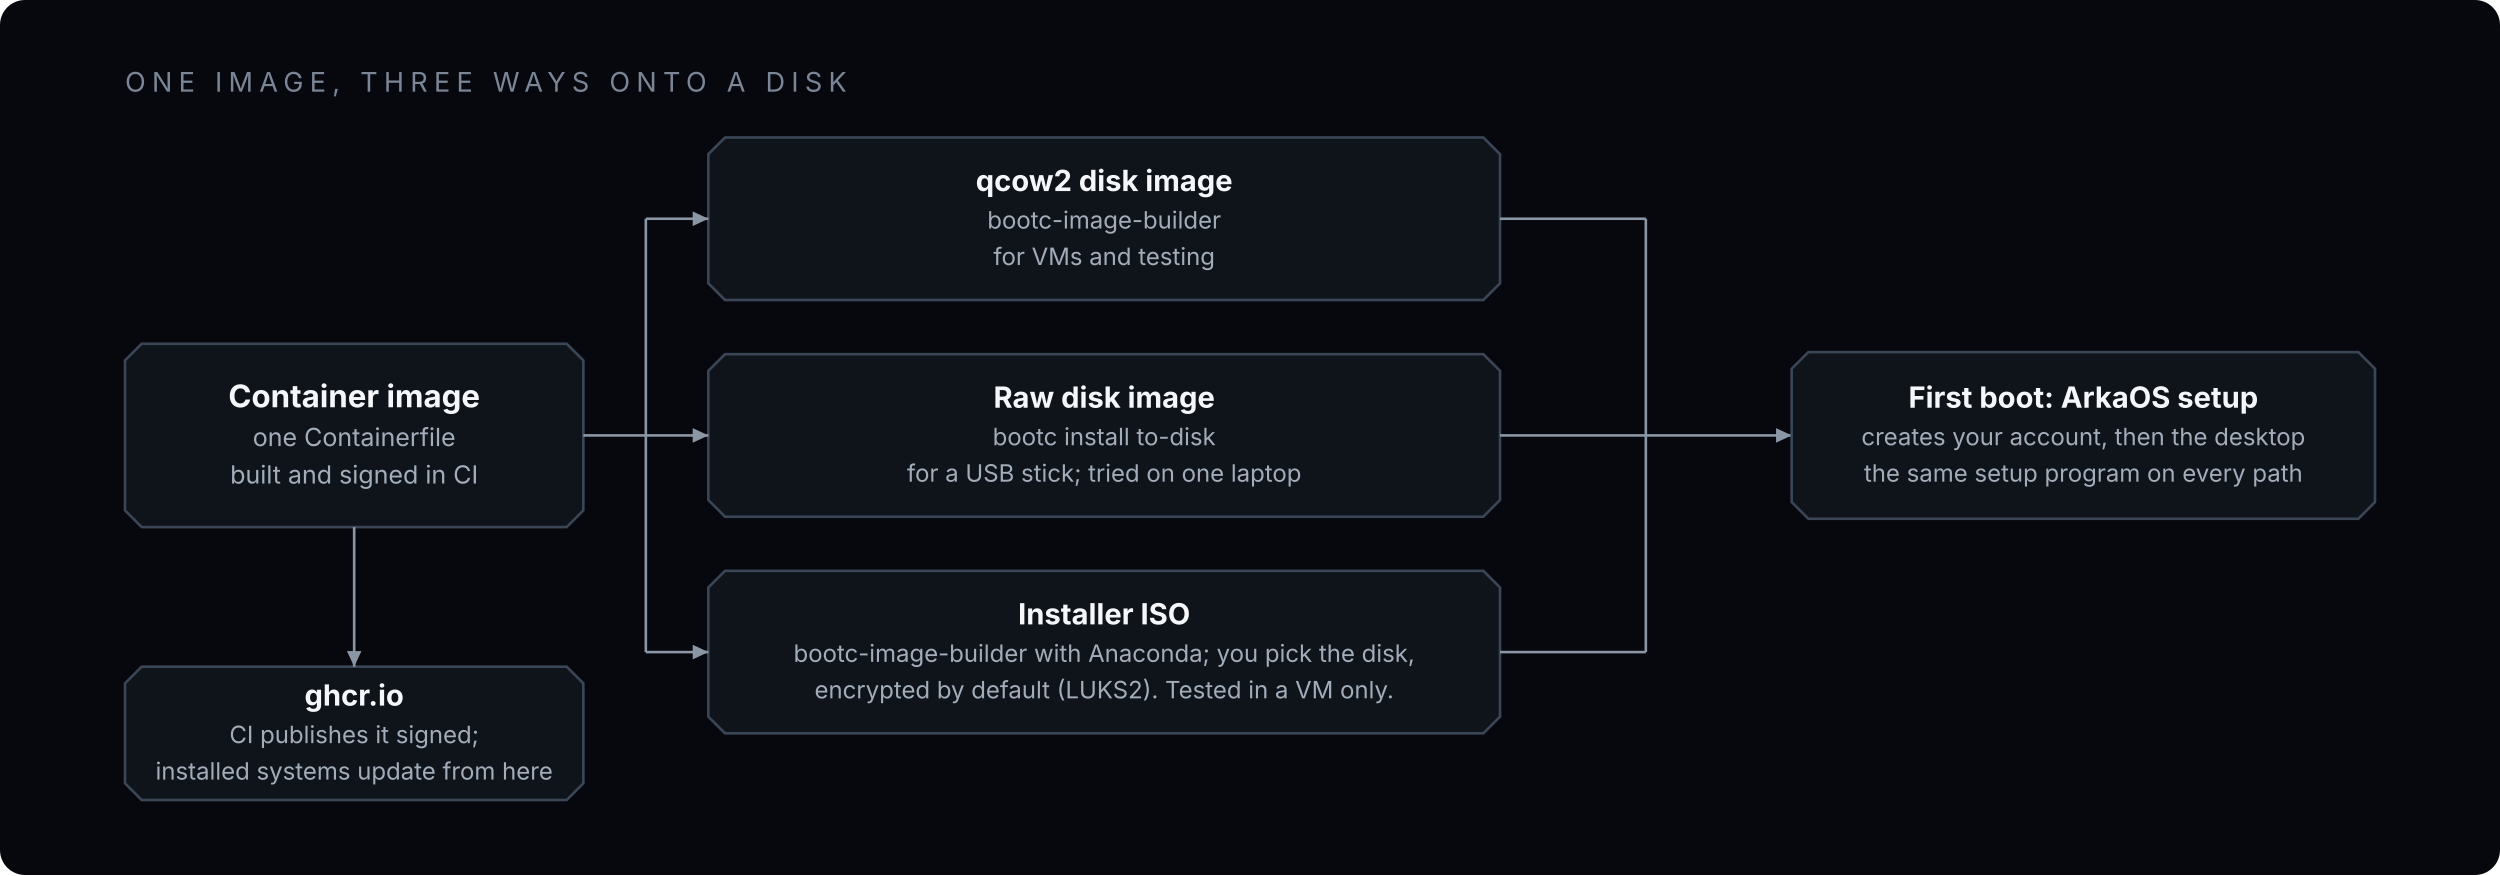
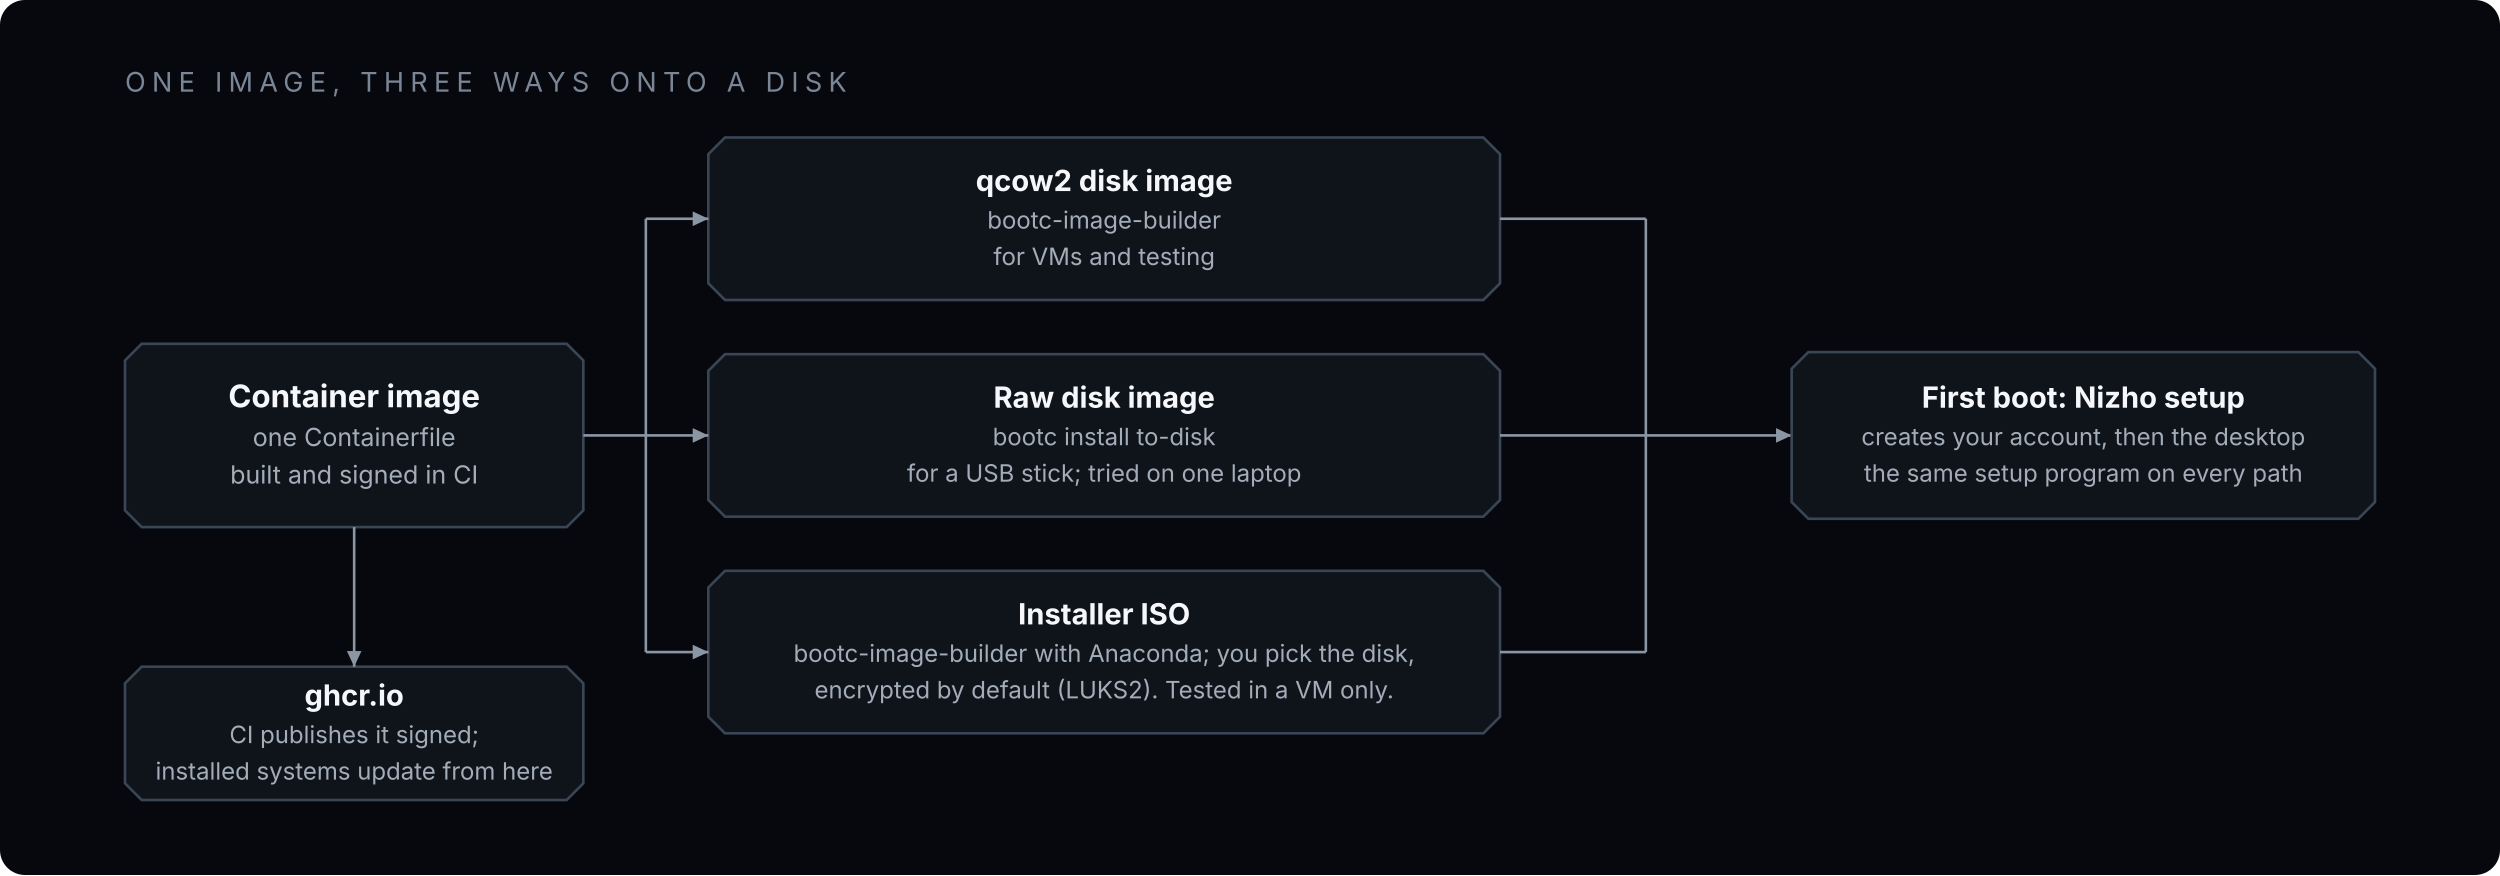
<svg xmlns="http://www.w3.org/2000/svg" width="1200" height="420" viewBox="0 0 1200 420" font-family="Inter, 'Noto Sans', 'Segoe UI', sans-serif">
  <defs>
    <marker id="a" markerWidth="8" markerHeight="8" refX="7.5" refY="4" orient="auto" markerUnits="userSpaceOnUse">
      <path d="M0 0.5L7.5 4L0 7.5Z" fill="#8b96a5" />
    </marker>
  </defs>
  <rect width="1200" height="420" rx="12" fill="#07080e" />
  <text x="60" y="44" text-anchor="start" font-size="13" letter-spacing="3" fill="#7a8696">ONE IMAGE, THREE WAYS ONTO A DISK</text>
  <path d="M68 165.0H272L280 173.0V245.0L272 253.0H68L60 245.0V173.0Z" fill="#0f141a" stroke="#3a4656" stroke-width="1.25" stroke-linejoin="miter" />
  <text x="170.0" y="195.5" text-anchor="middle" font-size="15" font-weight="700" fill="#f5f7fa">Container image</text>
  <text x="170.0" y="214.1" text-anchor="middle" font-size="12" font-weight="400" fill="#a3adba">one Containerfile</text>
  <text x="170.0" y="232.1" text-anchor="middle" font-size="12" font-weight="400" fill="#a3adba">built and signed in CI</text>
  <path d="M348 66H712L720 74V136L712 144H348L340 136V74Z" fill="#0f141a" stroke="#3a4656" stroke-width="1.25" stroke-linejoin="miter" />
  <text x="530.0" y="91.7" text-anchor="middle" font-size="14" font-weight="700" fill="#f5f7fa">qcow2 disk image</text>
  <text x="530.0" y="109.7" text-anchor="middle" font-size="11.5" font-weight="400" fill="#a3adba">bootc-image-builder</text>
  <text x="530.0" y="127.2" text-anchor="middle" font-size="11.5" font-weight="400" fill="#a3adba">for VMs and testing</text>
  <path d="M348 170H712L720 178V240L712 248H348L340 240V178Z" fill="#0f141a" stroke="#3a4656" stroke-width="1.25" stroke-linejoin="miter" />
  <text x="530.0" y="195.7" text-anchor="middle" font-size="14" font-weight="700" fill="#f5f7fa">Raw disk image</text>
  <text x="530.0" y="213.7" text-anchor="middle" font-size="11.5" font-weight="400" fill="#a3adba">bootc install to-disk</text>
  <text x="530.0" y="231.2" text-anchor="middle" font-size="11.5" font-weight="400" fill="#a3adba">for a USB stick; tried on one laptop</text>
  <path d="M348 274H712L720 282V344L712 352H348L340 344V282Z" fill="#0f141a" stroke="#3a4656" stroke-width="1.25" stroke-linejoin="miter" />
  <text x="530.0" y="299.7" text-anchor="middle" font-size="14" font-weight="700" fill="#f5f7fa">Installer ISO</text>
  <text x="530.0" y="317.7" text-anchor="middle" font-size="11.5" font-weight="400" fill="#a3adba">bootc-image-builder with Anaconda; you pick the disk,</text>
  <text x="530.0" y="335.2" text-anchor="middle" font-size="11.5" font-weight="400" fill="#a3adba">encrypted by default (LUKS2). Tested in a VM only.</text>
  <path d="M280 209.0 L310 209.0" fill="none" stroke="#8b96a5" stroke-width="1.25" stroke-linejoin="miter" />
  <path d="M310 105.0 L310 313.0" fill="none" stroke="#8b96a5" stroke-width="1.25" stroke-linejoin="miter" />
  <path d="M310 105.0 L340 105.0" fill="none" stroke="#8b96a5" stroke-width="1.25" stroke-linejoin="miter" marker-end="url(#a)" />
  <path d="M310 209.0 L340 209.0" fill="none" stroke="#8b96a5" stroke-width="1.25" stroke-linejoin="miter" marker-end="url(#a)" />
  <path d="M310 313.0 L340 313.0" fill="none" stroke="#8b96a5" stroke-width="1.25" stroke-linejoin="miter" marker-end="url(#a)" />
  <path d="M720 105.0 L790 105.0" fill="none" stroke="#8b96a5" stroke-width="1.25" stroke-linejoin="miter" />
  <path d="M720 209.0 L790 209.0" fill="none" stroke="#8b96a5" stroke-width="1.25" stroke-linejoin="miter" />
  <path d="M720 313.0 L790 313.0" fill="none" stroke="#8b96a5" stroke-width="1.25" stroke-linejoin="miter" />
  <path d="M790 105.0 L790 313.0" fill="none" stroke="#8b96a5" stroke-width="1.25" stroke-linejoin="miter" />
  <path d="M790 209.0 L860 209.0" fill="none" stroke="#8b96a5" stroke-width="1.25" stroke-linejoin="miter" marker-end="url(#a)" />
  <path d="M868 169.0H1132L1140 177.0V241.0L1132 249.0H868L860 241.0V177.0Z" fill="#0f141a" stroke="#3a4656" stroke-width="1.25" stroke-linejoin="miter" />
-   <text x="1000.0" y="195.7" text-anchor="middle" font-size="14" font-weight="700" fill="#f5f7fa">First boot: ArkaOS setup</text>
+   <text x="1000.0" y="195.7" text-anchor="middle" font-size="14" font-weight="700" fill="#f5f7fa">First boot: Nizho setup</text>
  <text x="1000.0" y="213.7" text-anchor="middle" font-size="11.5" font-weight="400" fill="#a3adba">creates your account, then the desktop</text>
  <text x="1000.0" y="231.2" text-anchor="middle" font-size="11.5" font-weight="400" fill="#a3adba">the same setup program on every path</text>
  <path d="M68 320H272L280 328V376L272 384H68L60 376V328Z" fill="#0f141a" stroke="#3a4656" stroke-width="1.25" stroke-linejoin="miter" />
  <text x="170.0" y="338.7" text-anchor="middle" font-size="14" font-weight="700" fill="#f5f7fa">ghcr.io</text>
  <text x="170.0" y="356.7" text-anchor="middle" font-size="11.5" font-weight="400" fill="#a3adba">CI publishes it signed;</text>
  <text x="170.0" y="374.2" text-anchor="middle" font-size="11.5" font-weight="400" fill="#a3adba">installed systems update from here</text>
  <path d="M170 253.0 L170 320" fill="none" stroke="#8b96a5" stroke-width="1.25" stroke-linejoin="miter" marker-end="url(#a)" />
</svg>
